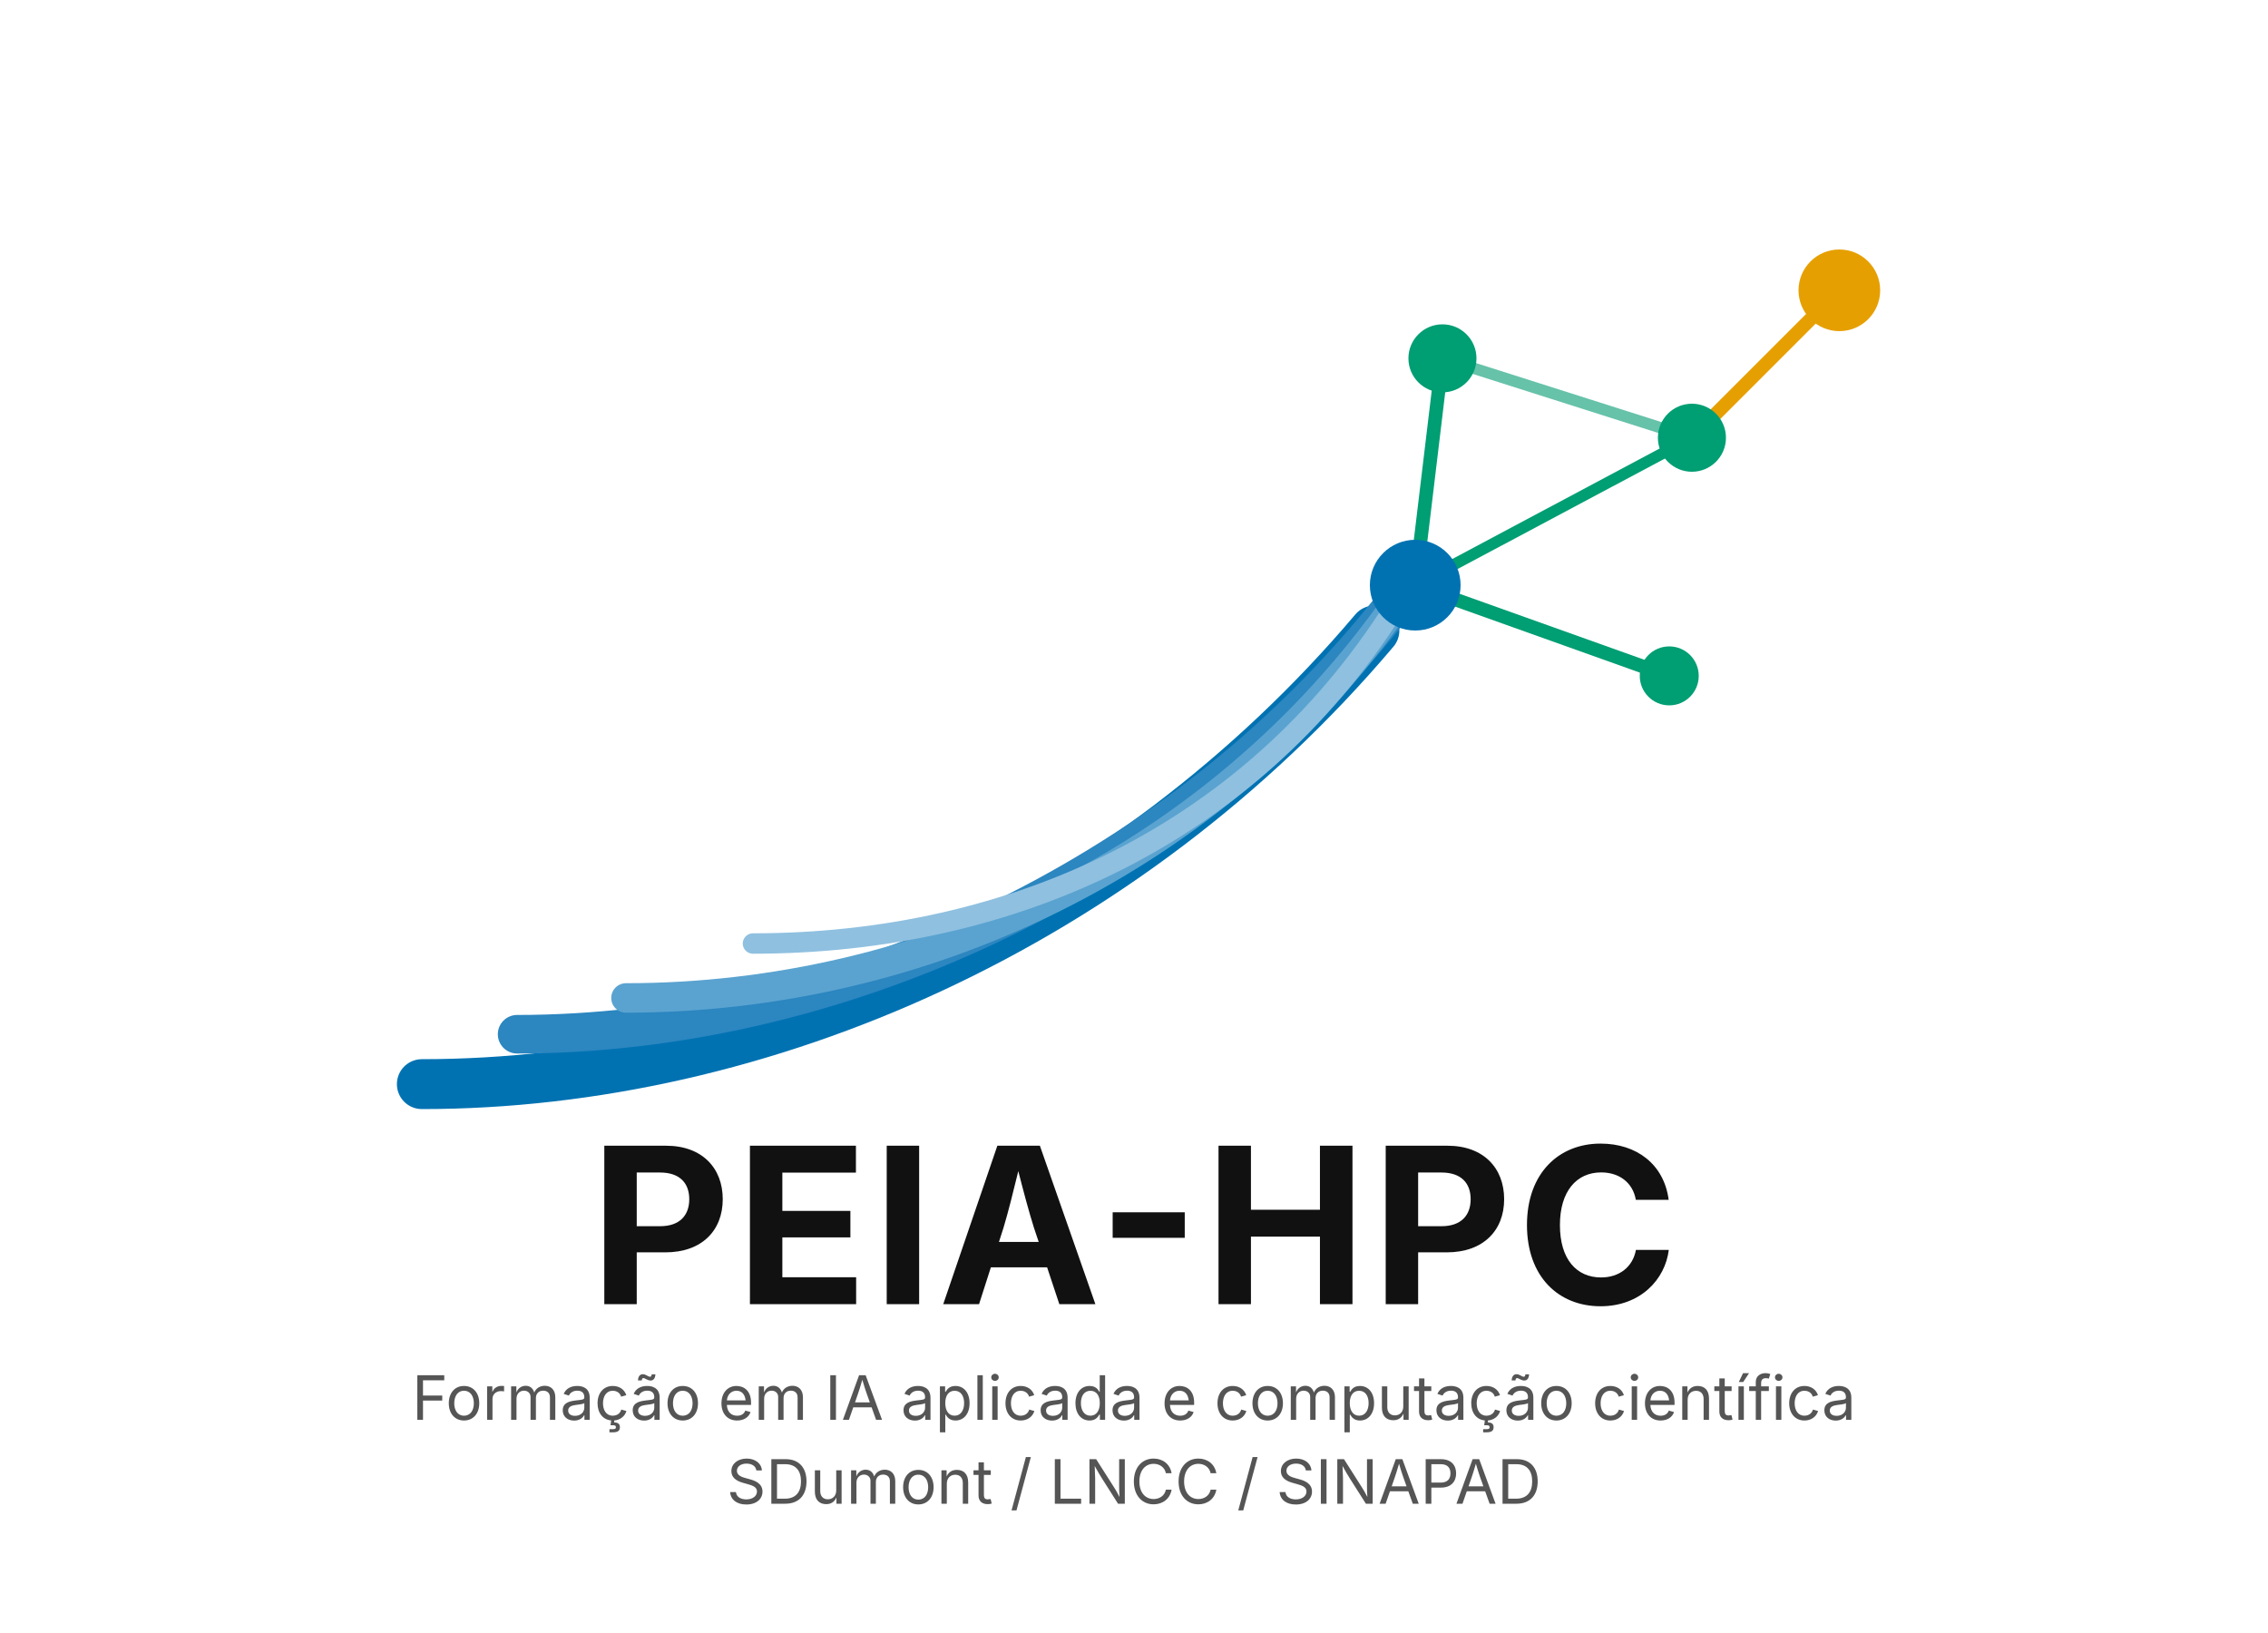
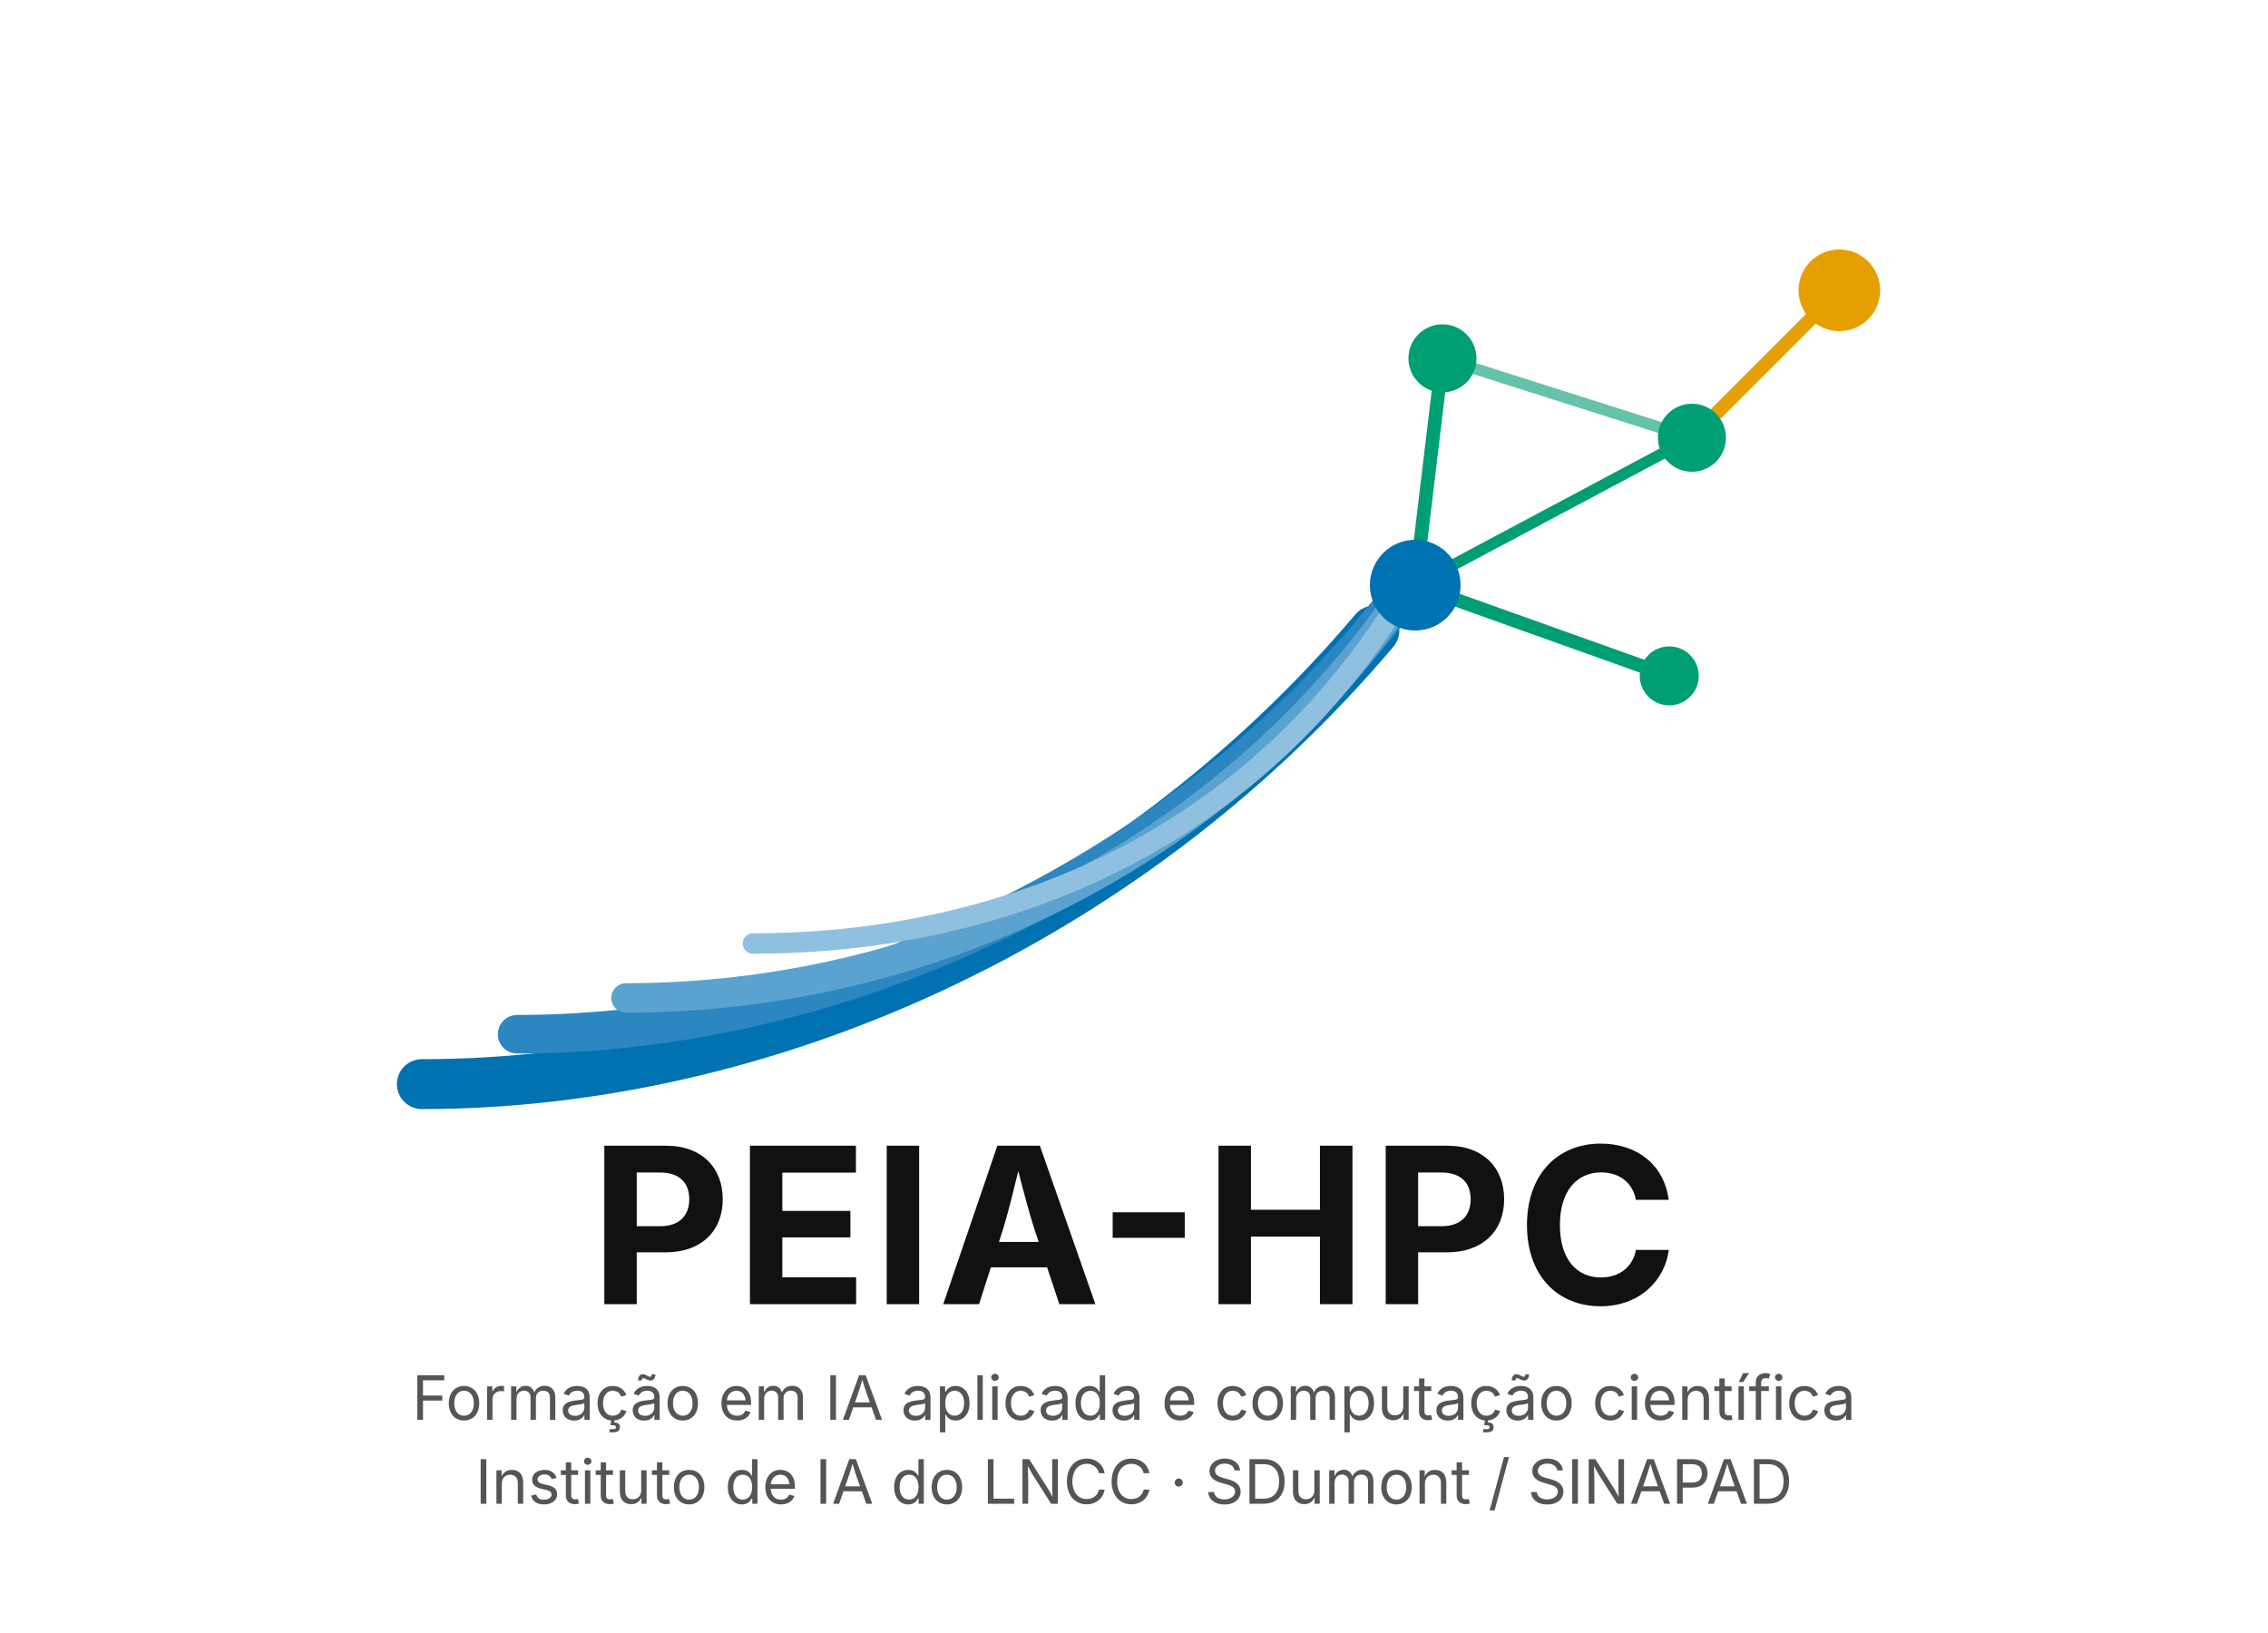
<svg xmlns="http://www.w3.org/2000/svg" viewBox="0 0 1000 720" role="img" aria-label="Logotipo PEIA-HPC">
  <rect width="1000" height="720" fill="#ffffff" />
  <g transform="translate(-24,8)">
    <g fill="none" stroke-linecap="round">
      <path d="M210 470 C 360 470, 520 400, 630 270" stroke="#0072B2" stroke-width="22" />
      <path d="M252 448 C 390 448, 540 382, 636 262" stroke="#2C86C0" stroke-width="17" />
      <path d="M300 432 C 430 432, 560 372, 640 258" stroke="#5AA3D0" stroke-width="13" />
      <path d="M356 408 C 470 408, 578 360, 642 255" stroke="#8FC0E0" stroke-width="9" />
    </g>
    <g fill="none" stroke-linecap="round">
      <line x1="648" y1="250" x2="660" y2="150" stroke="#009E73" stroke-width="6" />
      <line x1="648" y1="250" x2="760" y2="290" stroke="#009E73" stroke-width="6" />
      <line x1="648" y1="250" x2="770" y2="185" stroke="#009E73" stroke-width="5" />
      <line x1="660" y1="150" x2="770" y2="185" stroke="#66C2A9" stroke-width="5" />
      <line x1="770" y1="185" x2="835" y2="120" stroke="#E69F00" stroke-width="6" />
    </g>
    <g>
      <circle cx="648" cy="250" r="20" fill="#0072B2" />
      <circle cx="660" cy="150" r="15" fill="#009E73" />
      <circle cx="770" cy="185" r="15" fill="#009E73" />
      <circle cx="760" cy="290" r="13" fill="#009E73" />
      <circle cx="835" cy="120" r="18" fill="#E69F00" />
    </g>
  </g>
  <text x="500" y="575" text-anchor="middle" font-family="Inter, 'IBM Plex Sans', 'Segoe UI', Arial, sans-serif" font-size="96" font-weight="700" letter-spacing="2" fill="#111111">PEIA-HPC</text>
  <text x="500" y="626" text-anchor="middle" font-family="Inter, 'IBM Plex Sans', 'Segoe UI', Arial, sans-serif" font-size="27" fill="#555555">Formação em IA aplicada e computação científica</text>
-   <text x="500" y="663" text-anchor="middle" font-family="Inter, 'IBM Plex Sans', 'Segoe UI', Arial, sans-serif" font-size="27" fill="#555555">SDumont / LNCC / SINAPAD</text>
+   <text x="500" y="663" text-anchor="middle" font-family="Inter, 'IBM Plex Sans', 'Segoe UI', Arial, sans-serif" font-size="27" fill="#555555">Instituto de IA do LNCC · SDumont / SINAPAD</text>
</svg>
